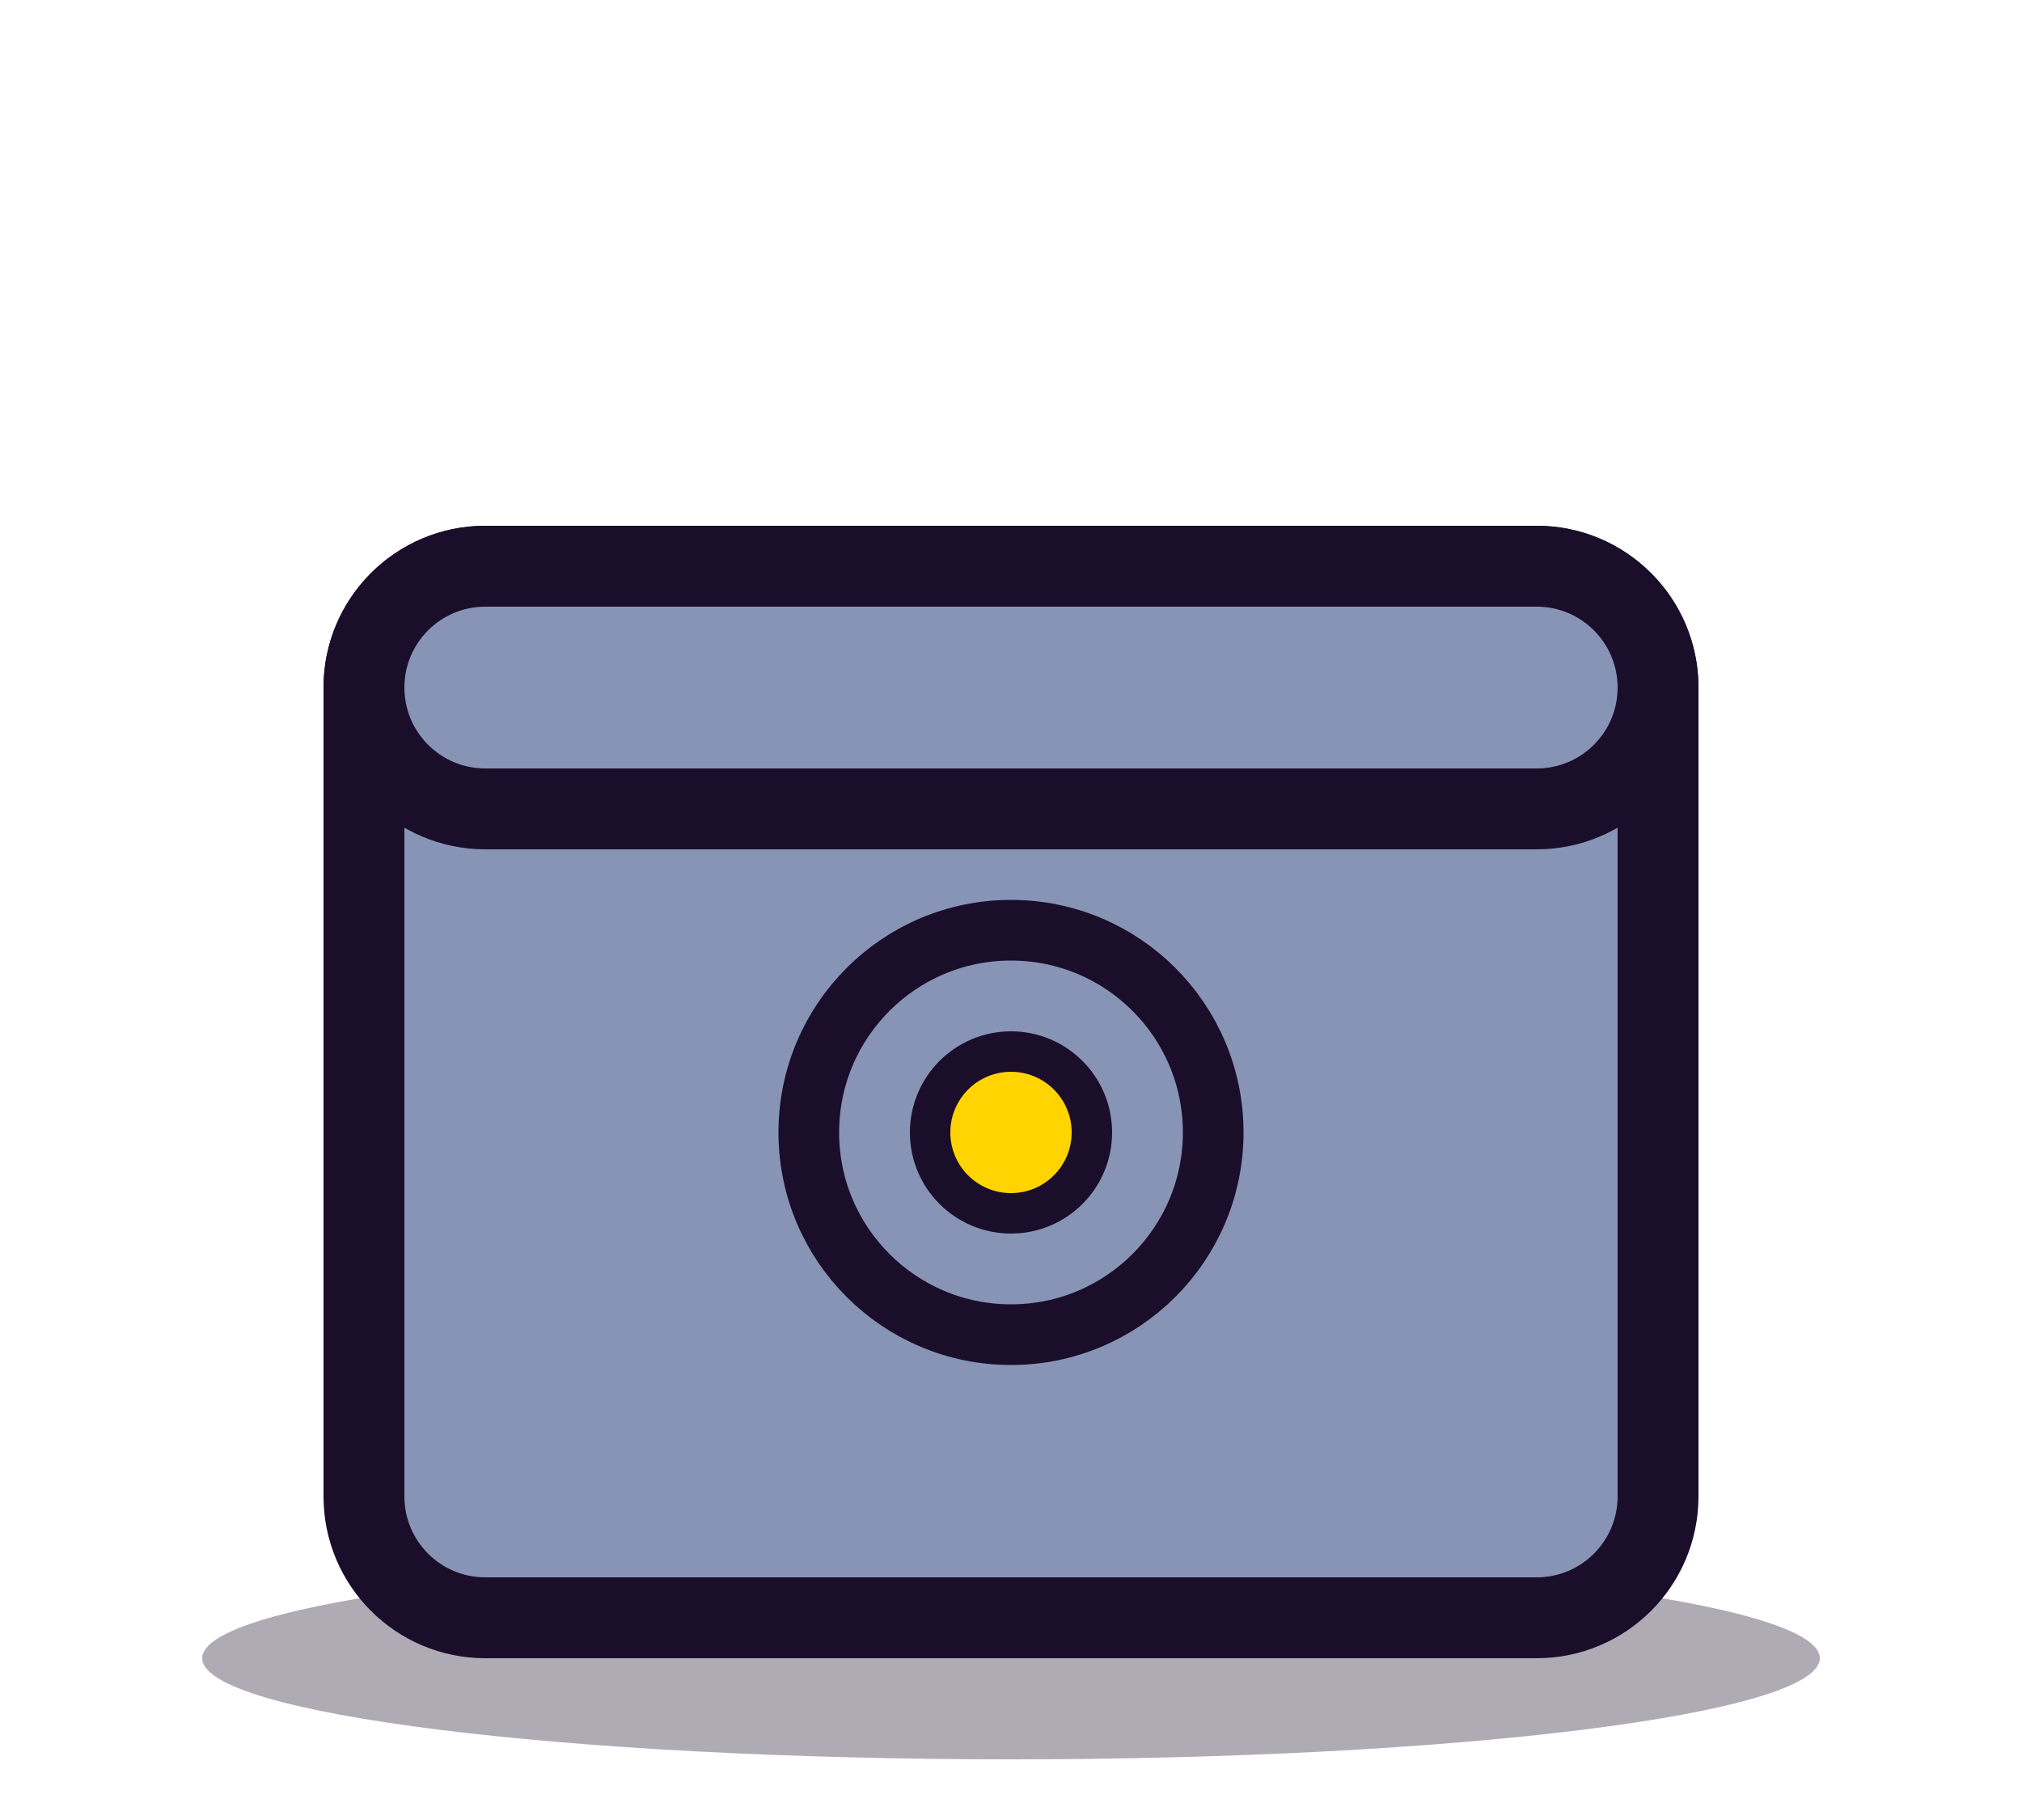
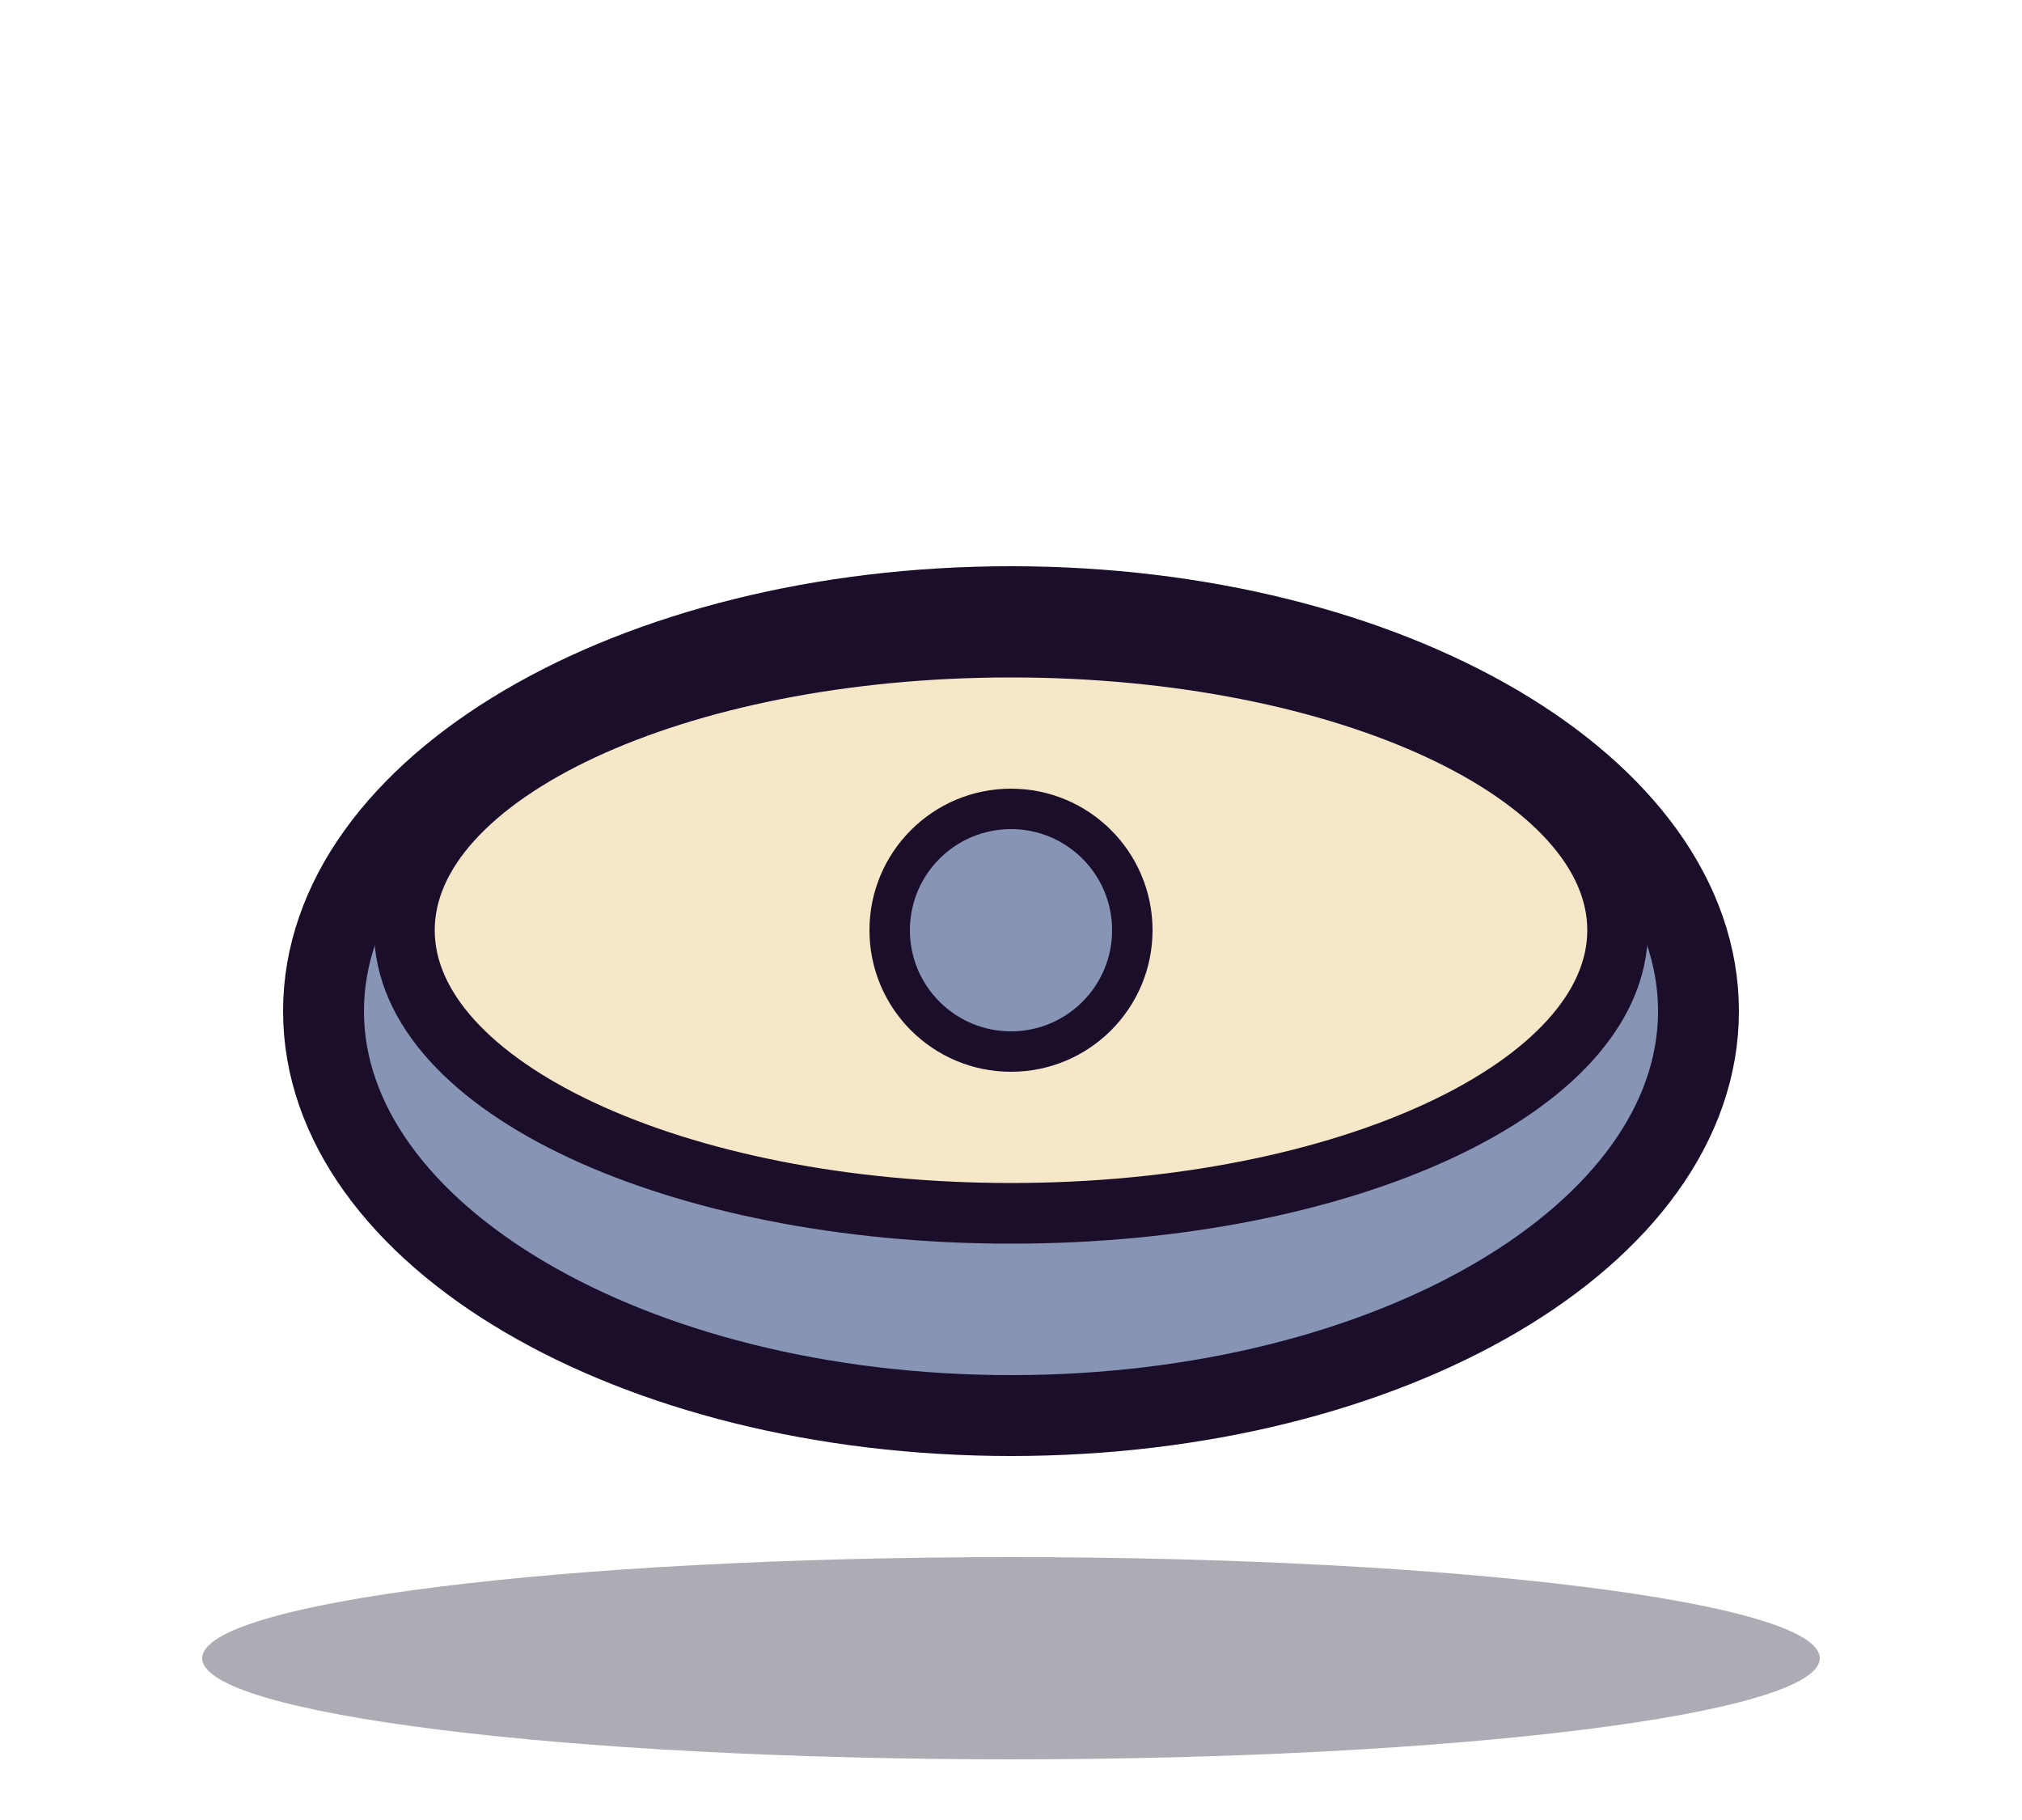
<svg xmlns="http://www.w3.org/2000/svg" width="100" height="90" viewBox="0 0 100 90">
  <ellipse cx="50" cy="82" rx="40" ry="5" fill="#1B0E2A" opacity="0.35" />
-   <rect x="18" y="28" width="64" height="52" rx="6" fill="#8894B5" stroke="#1B0E2A" stroke-width="4" />
-   <rect x="18" y="28" width="64" height="12" rx="6" fill="#8894B5" stroke="#1B0E2A" stroke-width="4" />
-   <circle cx="50" cy="56" r="10" fill="#8894B5" stroke="#1B0E2A" stroke-width="3" />
-   <circle cx="50" cy="56" r="4" fill="#FFD400" stroke="#1B0E2A" stroke-width="2" />
+   <ellipse cx="50" cy="50" rx="34" ry="20" fill="#8894B5" stroke="#1B0E2A" stroke-width="4" />
+   <ellipse cx="50" cy="46" rx="30" ry="14" fill="#F6E7C8" stroke="#1B0E2A" stroke-width="3" />
+   <circle cx="50" cy="46" r="6" fill="#8894B5" stroke="#1B0E2A" stroke-width="2" />
</svg>
